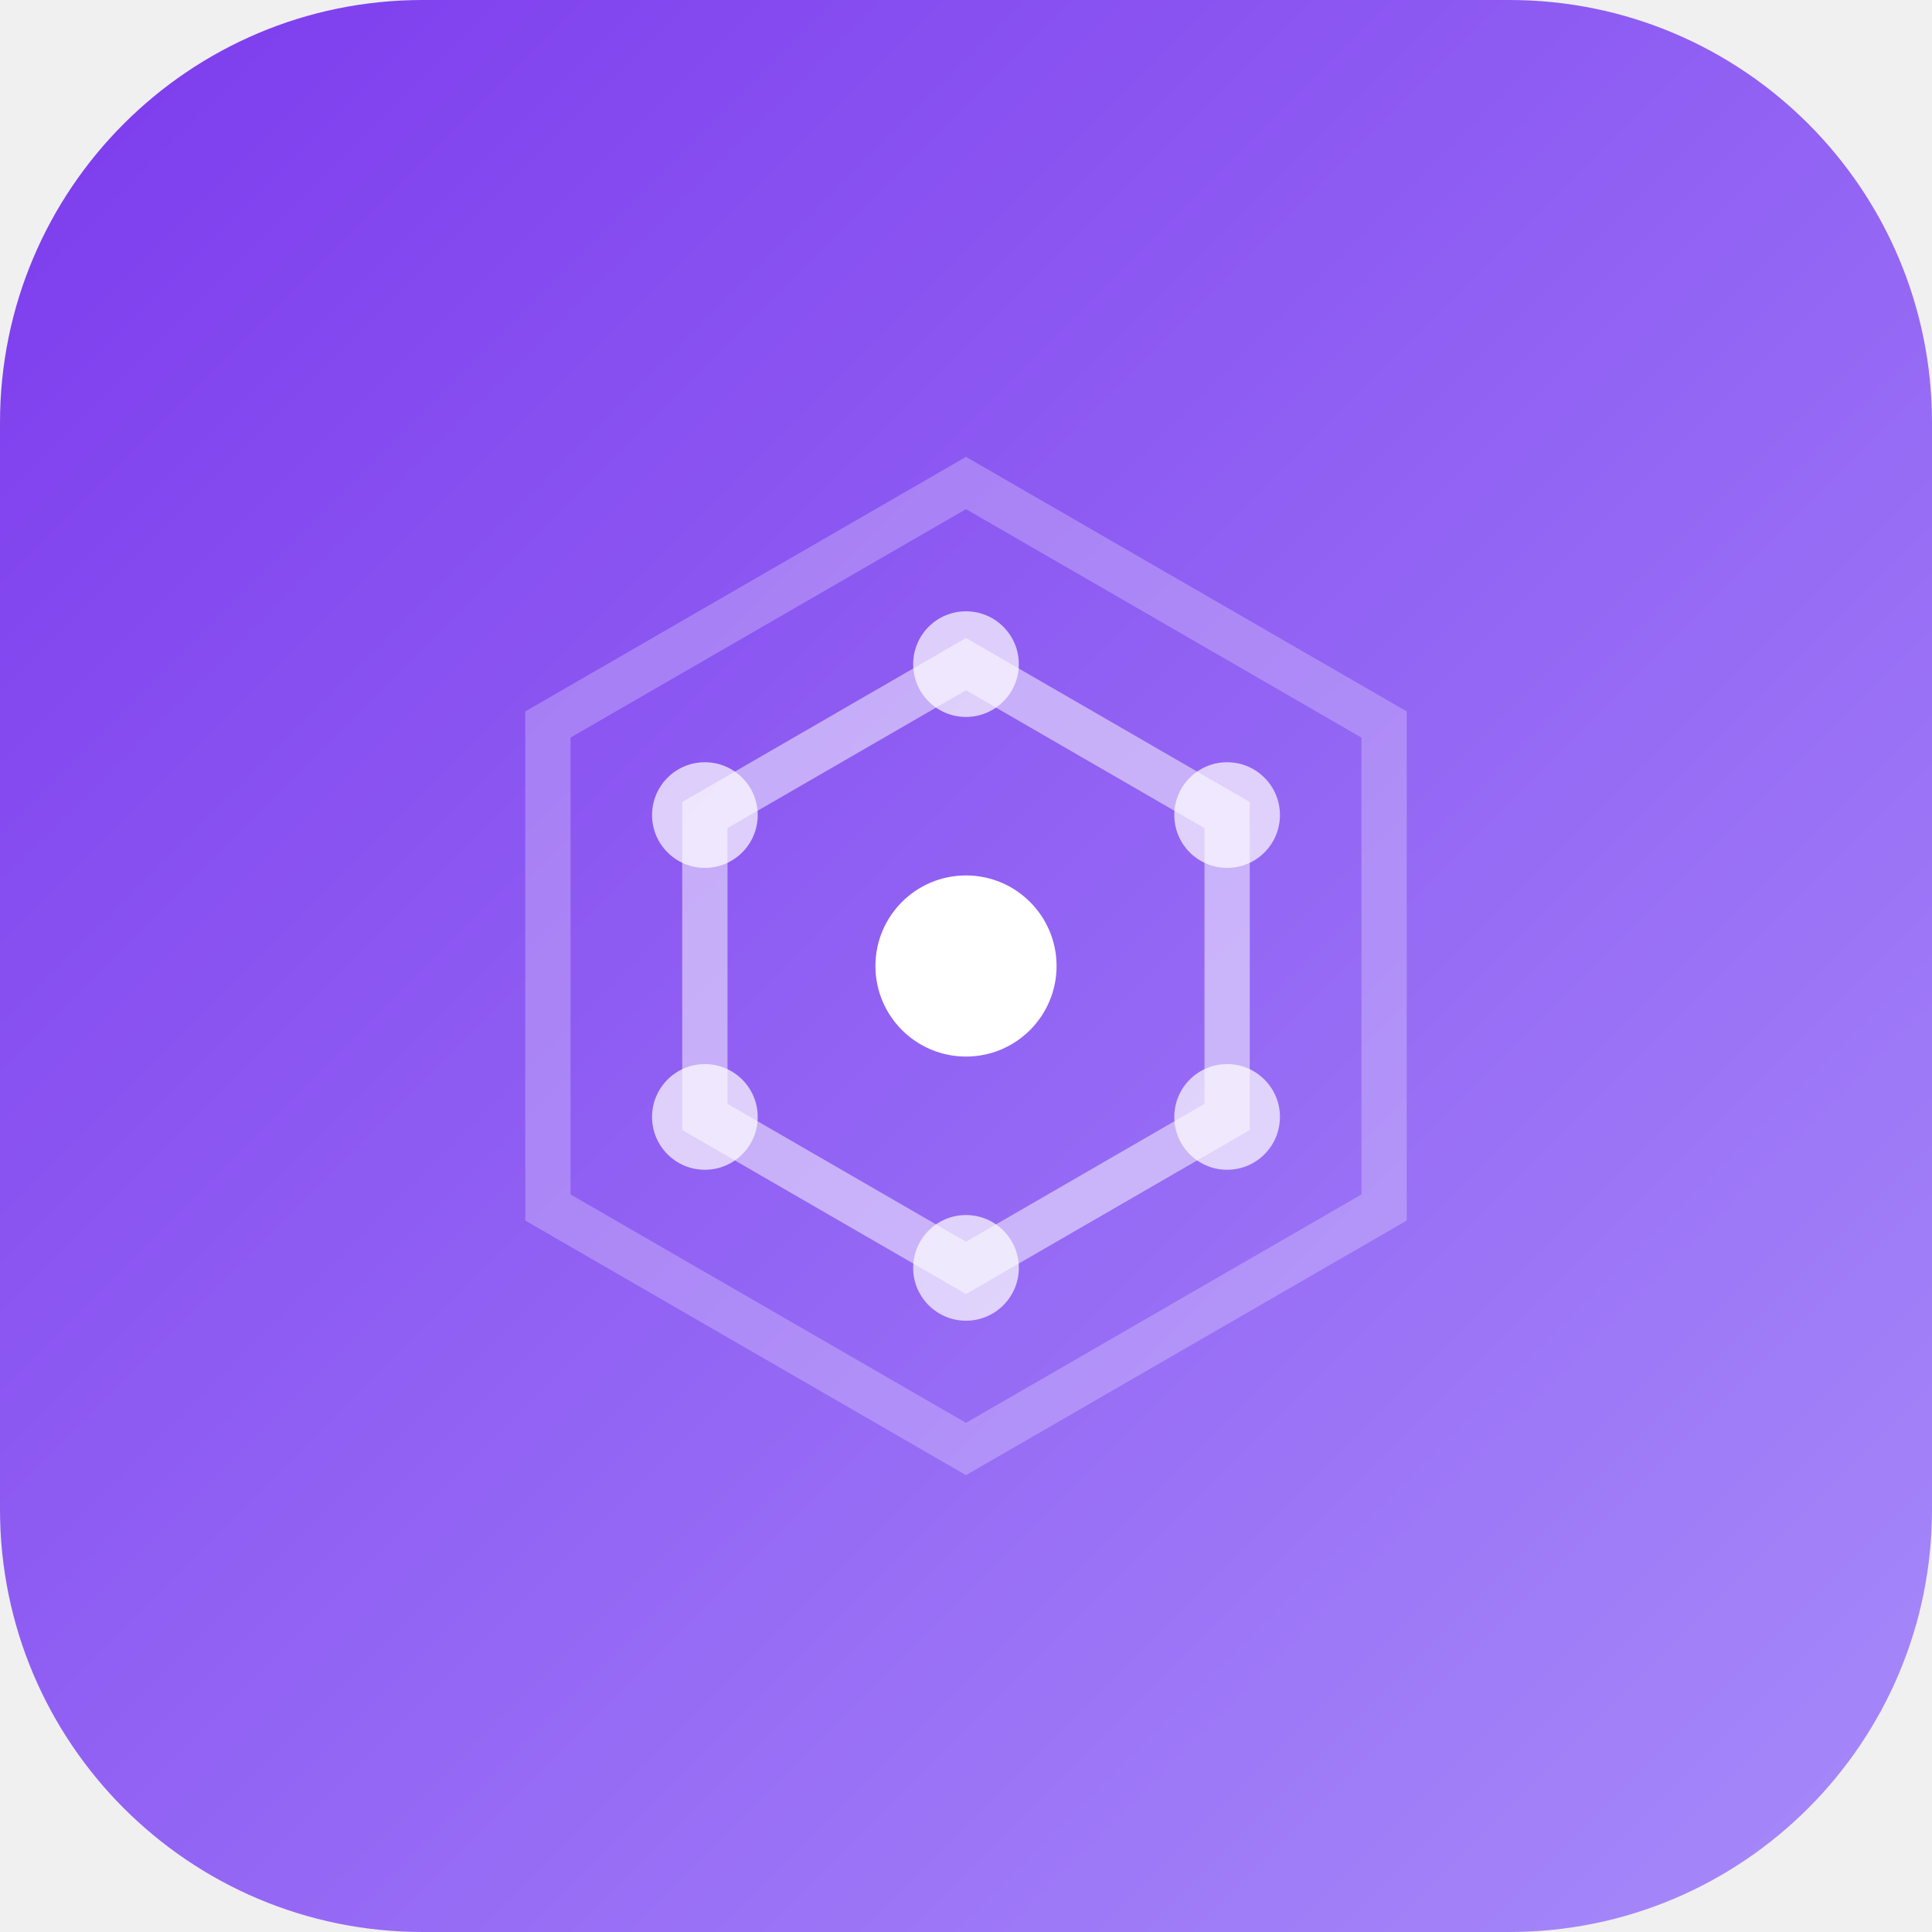
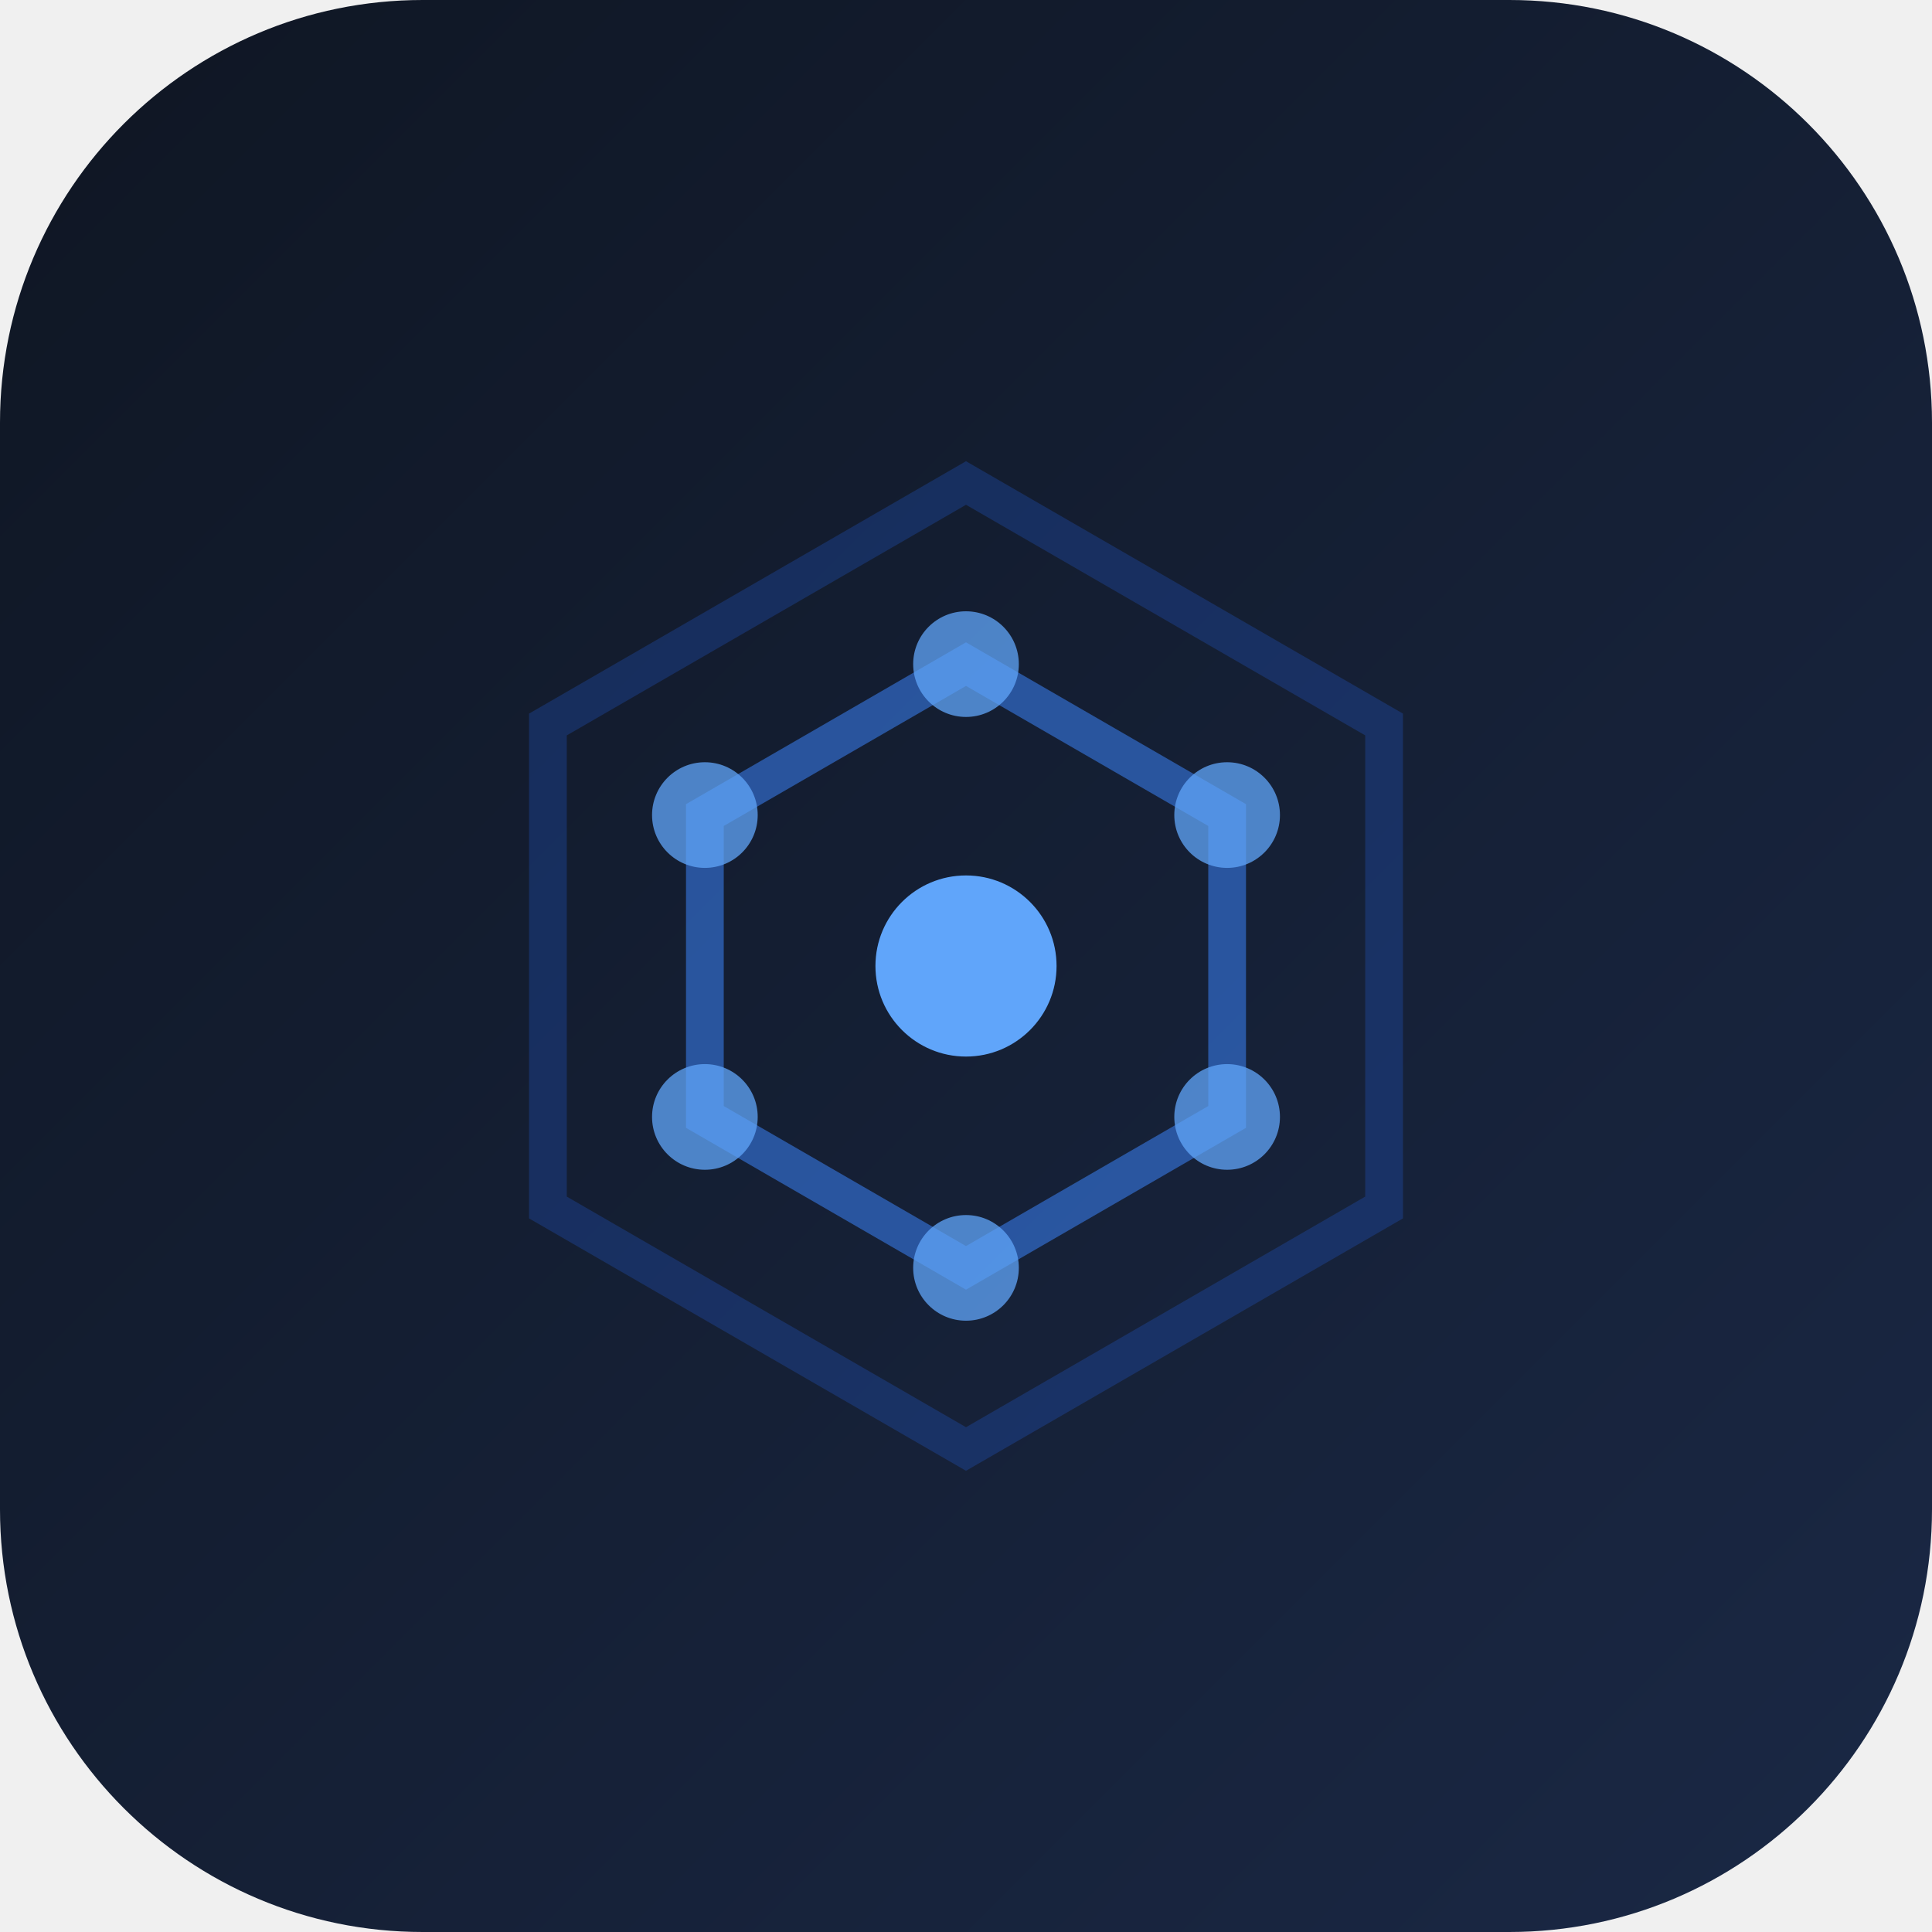
<svg xmlns="http://www.w3.org/2000/svg" viewBox="0 0 128 128" fill="none">
  <defs>
    <linearGradient id="g" x1="0" y1="0" x2="128" y2="128" gradientUnits="userSpaceOnUse">
-       <stop offset="0%" stop-color="#7c3aed" />
-       <stop offset="100%" stop-color="#a78bfa" />
+       <stop offset="0%" stop-color="#0f1623" />
+       <stop offset="100%" stop-color="#1a2845" />
    </linearGradient>
  </defs>
  <rect width="128" height="128" rx="28" fill="url(#g)" />
  <g transform="translate(64,64)">
-     <polygon points="0,-32 27.7,-16 27.7,16 0,32 -27.7,16 -27.7,-16" fill="none" stroke="white" stroke-width="3" opacity="0.25" />
-     <polygon points="0,-20 17.3,-10 17.3,10 0,20 -17.3,10 -17.3,-10" fill="none" stroke="white" stroke-width="3" opacity="0.5" />
-     <circle cx="0" cy="0" r="6" fill="white" />
-     <circle cx="0" cy="-20" r="3.5" fill="white" opacity="0.7" />
-     <circle cx="17.3" cy="-10" r="3.5" fill="white" opacity="0.7" />
-     <circle cx="17.3" cy="10" r="3.5" fill="white" opacity="0.7" />
-     <circle cx="0" cy="20" r="3.5" fill="white" opacity="0.7" />
-     <circle cx="-17.3" cy="10" r="3.5" fill="white" opacity="0.7" />
-     <circle cx="-17.3" cy="-10" r="3.5" fill="white" opacity="0.7" />
+     <polygon points="0,-32 27.7,-16 27.7,16 0,32 -27.7,16 -27.7,-16" fill="none" stroke="#2563eb" stroke-width="2.5" opacity="0.25" />
+     <polygon points="0,-20 17.3,-10 17.3,10 0,20 -17.3,10 -17.3,-10" fill="none" stroke="#3b82f6" stroke-width="2.5" opacity="0.55" />
+     <circle cx="0" cy="0" r="6" fill="#60a5fa" />
+     <circle cx="0" cy="-20" r="3.5" fill="#60a5fa" opacity="0.75" />
+     <circle cx="17.3" cy="-10" r="3.5" fill="#60a5fa" opacity="0.75" />
+     <circle cx="17.3" cy="10" r="3.5" fill="#60a5fa" opacity="0.75" />
+     <circle cx="0" cy="20" r="3.5" fill="#60a5fa" opacity="0.75" />
+     <circle cx="-17.3" cy="10" r="3.5" fill="#60a5fa" opacity="0.75" />
+     <circle cx="-17.3" cy="-10" r="3.5" fill="#60a5fa" opacity="0.75" />
  </g>
</svg>
